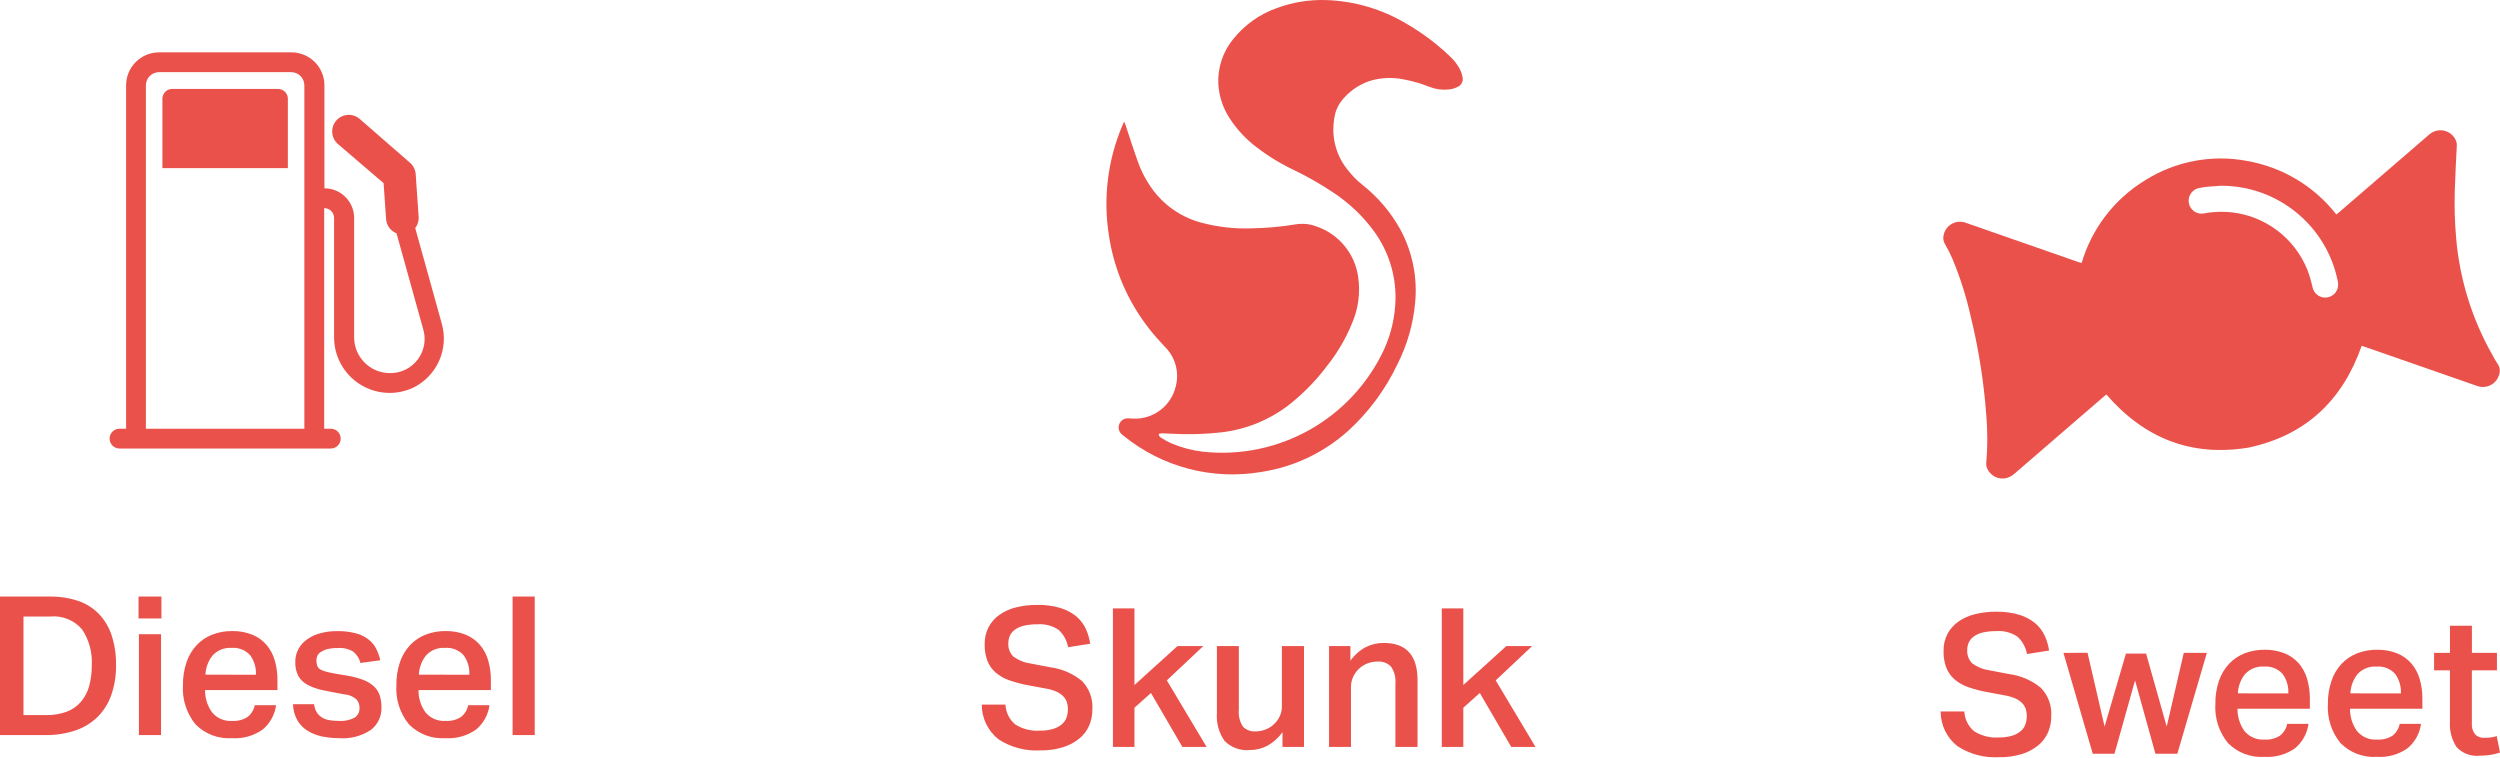
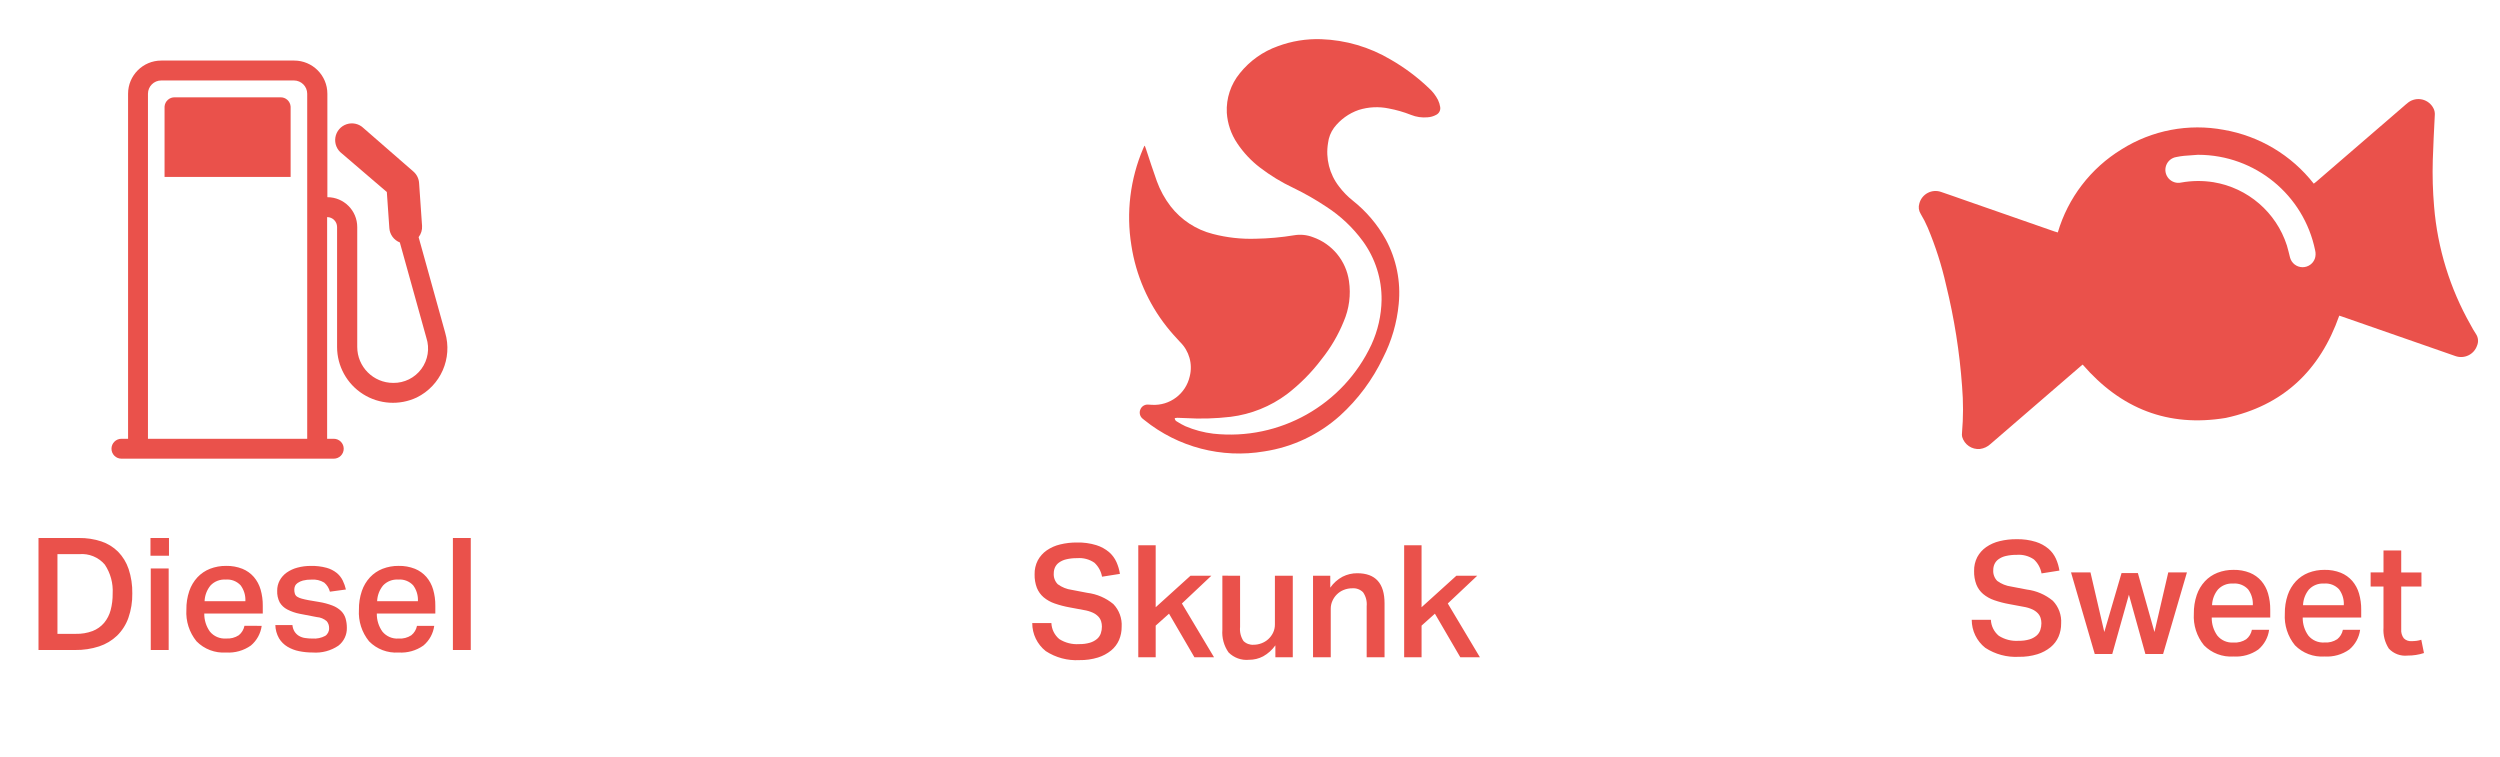
- <svg xmlns="http://www.w3.org/2000/svg" width="315.543" height="95.575" viewBox="0 0 315.543 95.575">
-   <g id="Greencush_Flavor_Profiles" transform="translate(-5732.485 -2981.356)">
-     <g id="Group_159" data-name="Group 159">
-       <path id="Path_175" data-name="Path 175" d="M3.8-5.339a3.445,3.445,0,0,0,1.237,2.5,5.112,5.112,0,0,0,3.1.784,5.583,5.583,0,0,0,1.69-.22,3.06,3.06,0,0,0,1.1-.588,2.013,2.013,0,0,0,.588-.869A3.274,3.274,0,0,0,11.681-4.8a2.814,2.814,0,0,0-.122-.82,1.906,1.906,0,0,0-.441-.747,2.8,2.8,0,0,0-.857-.6,5.4,5.4,0,0,0-1.371-.4L6.661-7.787A15.307,15.307,0,0,1,4.31-8.4a5.407,5.407,0,0,1-1.726-.967,3.805,3.805,0,0,1-1.053-1.469,5.608,5.608,0,0,1-.355-2.118,4.523,4.523,0,0,1,.5-2.179,4.508,4.508,0,0,1,1.384-1.555,6.218,6.218,0,0,1,2.094-.931,10.734,10.734,0,0,1,2.633-.306,9.534,9.534,0,0,1,3.037.416,5.733,5.733,0,0,1,1.984,1.09,4.517,4.517,0,0,1,1.151,1.555,7.2,7.2,0,0,1,.539,1.837l-2.792.441a3.9,3.9,0,0,0-1.188-2.179,4.133,4.133,0,0,0-2.681-.71,7.018,7.018,0,0,0-1.751.184,3.136,3.136,0,0,0-1.126.514,1.915,1.915,0,0,0-.612.759,2.246,2.246,0,0,0-.184.894,2.194,2.194,0,0,0,.624,1.714,4.763,4.763,0,0,0,2.192.882l2.424.465a7.916,7.916,0,0,1,4.065,1.751,4.69,4.69,0,0,1,1.3,3.563,5.136,5.136,0,0,1-.4,2.045,4.371,4.371,0,0,1-1.237,1.641,6.16,6.16,0,0,1-2.069,1.1,9.276,9.276,0,0,1-2.877.4A8.711,8.711,0,0,1,2.914-.967,5.56,5.56,0,0,1,.808-5.339ZM20.081-17.485v9.673l5.436-4.922h3.257L24.17-8.4,29.19,0H26.129L22.162-6.808,20.081-4.947V0H17.362V-17.485Zm13.175,4.751v8.008a3.341,3.341,0,0,0,.527,2.179,2.045,2.045,0,0,0,1.6.588,3.427,3.427,0,0,0,1.188-.22,3.275,3.275,0,0,0,1.065-.637,3.329,3.329,0,0,0,.759-1,2.916,2.916,0,0,0,.294-1.322v-7.591h2.792V0H38.765V-1.861a5.808,5.808,0,0,1-1.91,1.714,4.681,4.681,0,0,1-2.2.539,3.961,3.961,0,0,1-3.2-1.151,5.4,5.4,0,0,1-.967-3.526v-8.449Zm14.081,0v1.861a5.467,5.467,0,0,1,1.922-1.714,5,5,0,0,1,2.29-.539q4.261,0,4.261,4.7V0H53.018V-7.983a3.243,3.243,0,0,0-.563-2.167,2.128,2.128,0,0,0-1.665-.624,3.535,3.535,0,0,0-1.359.257,3.22,3.22,0,0,0-1.065.7,3.367,3.367,0,0,0-.7,1.016,2.939,2.939,0,0,0-.257,1.212V0H44.643V-12.734Zm14.252-4.751v9.673l5.436-4.922h3.257L65.678-8.4,70.7,0H67.637L63.67-6.808,61.589-4.947V0H58.871V-17.485Z" transform="translate(5855.592 3075.631)" fill="#ea514b" />
+ <svg xmlns="http://www.w3.org/2000/svg" width="314" height="95" viewBox="0 0 314 95">
+   <defs>
+     <clipPath id="clip-Artboard_4">
+       <rect width="314" height="95" />
+     </clipPath>
+   </defs>
+   <g id="Artboard_4" data-name="Artboard – 4" clip-path="url(#clip-Artboard_4)">
+     <g id="Group_195" data-name="Group 195" transform="translate(-5746.646 -1121)">
+       <path id="Path_144" data-name="Path 144" d="M3.054-4.295a2.772,2.772,0,0,0,.995,2.01,4.113,4.113,0,0,0,2.492.63A4.492,4.492,0,0,0,7.9-1.832a2.462,2.462,0,0,0,.887-.473A1.619,1.619,0,0,0,9.26-3,2.634,2.634,0,0,0,9.4-3.861a2.264,2.264,0,0,0-.1-.66,1.533,1.533,0,0,0-.355-.6,2.251,2.251,0,0,0-.69-.483,4.341,4.341,0,0,0-1.1-.325L5.359-6.265a12.315,12.315,0,0,1-1.891-.493,4.35,4.35,0,0,1-1.389-.778,3.061,3.061,0,0,1-.847-1.182,4.511,4.511,0,0,1-.286-1.7,3.639,3.639,0,0,1,.4-1.753,3.627,3.627,0,0,1,1.113-1.251,5,5,0,0,1,1.684-.749,8.635,8.635,0,0,1,2.118-.246,7.67,7.67,0,0,1,2.443.335,4.612,4.612,0,0,1,1.6.877,3.634,3.634,0,0,1,.926,1.251,5.79,5.79,0,0,1,.433,1.478l-2.246.355a3.141,3.141,0,0,0-.956-1.753A3.325,3.325,0,0,0,6.3-12.451,5.646,5.646,0,0,0,4.9-12.3a2.523,2.523,0,0,0-.906.414,1.541,1.541,0,0,0-.493.611,1.807,1.807,0,0,0-.148.719,1.765,1.765,0,0,0,.5,1.379,3.832,3.832,0,0,0,1.763.709l1.95.374a6.369,6.369,0,0,1,3.27,1.409A3.773,3.773,0,0,1,11.88-3.822a4.132,4.132,0,0,1-.325,1.645,3.517,3.517,0,0,1-.995,1.32A4.956,4.956,0,0,1,8.9.03,7.463,7.463,0,0,1,6.58.355,7.008,7.008,0,0,1,2.344-.778,4.473,4.473,0,0,1,.65-4.295Zm13.1-9.772v7.782l4.374-3.96h2.62l-3.7,3.487L23.484,0H21.021L17.83-5.477l-1.675,1.5V0H13.968V-14.067Zm10.6,3.822V-3.8a2.688,2.688,0,0,0,.424,1.753,1.646,1.646,0,0,0,1.29.473,2.757,2.757,0,0,0,.956-.177,2.635,2.635,0,0,0,.857-.512,2.678,2.678,0,0,0,.611-.808,2.346,2.346,0,0,0,.236-1.064v-6.107h2.246V0H31.187V-1.5A4.673,4.673,0,0,1,29.651-.118a3.766,3.766,0,0,1-1.773.433,3.187,3.187,0,0,1-2.571-.926,4.342,4.342,0,0,1-.778-2.837v-6.8Zm11.328,0v1.5a4.4,4.4,0,0,1,1.547-1.379,4.024,4.024,0,0,1,1.842-.433q3.428,0,3.428,3.783V0H42.654V-6.423A2.609,2.609,0,0,0,42.2-8.166a1.712,1.712,0,0,0-1.34-.5,2.844,2.844,0,0,0-1.093.207,2.59,2.59,0,0,0-.857.561,2.709,2.709,0,0,0-.561.818,2.364,2.364,0,0,0-.207.975V0H35.916V-10.245Zm11.466-3.822v7.782l4.374-3.96h2.62l-3.7,3.487L56.878,0H54.416L51.224-5.477l-1.675,1.5V0H47.362V-14.067Z" transform="translate(5875.646 1203.555)" fill="#ea514b" />
+       <g id="Group_164" data-name="Group 164" transform="translate(16.321 -1855.441)">
+         <path id="Path_104" data-name="Path 104" d="M5877.873,3028.954a.472.472,0,0,0,.278.434,9.3,9.3,0,0,0,1.059.586,12.841,12.841,0,0,0,3.505.937,19.6,19.6,0,0,0,19.866-11.192,13.978,13.978,0,0,0,1.27-5.6,12.285,12.285,0,0,0-2.356-7.39,17.352,17.352,0,0,0-4.573-4.315,34.7,34.7,0,0,0-4.15-2.372,23.092,23.092,0,0,1-4.2-2.56,12.674,12.674,0,0,1-2.845-3.035,7.757,7.757,0,0,1-1.315-3.84,7.251,7.251,0,0,1,1.642-4.974,10.7,10.7,0,0,1,4.772-3.391,14.221,14.221,0,0,1,5.426-.88,18.33,18.33,0,0,1,8.744,2.563,24.851,24.851,0,0,1,4.794,3.583,5.135,5.135,0,0,1,1.15,1.491,3.16,3.16,0,0,1,.273.878.928.928,0,0,1-.5.986,2.581,2.581,0,0,1-1.088.312,4.457,4.457,0,0,1-2.065-.3,15.149,15.149,0,0,0-2.807-.81,7.5,7.5,0,0,0-3.773.185,6.61,6.61,0,0,0-3.111,2.248,4.038,4.038,0,0,0-.743,1.911,7.012,7.012,0,0,0,1.379,5.452,9.72,9.72,0,0,0,1.741,1.786,16.258,16.258,0,0,1,4.131,4.872,14.072,14.072,0,0,1,1.626,8.107,18.657,18.657,0,0,1-1.966,6.747,23.477,23.477,0,0,1-5.4,7.269,18.383,18.383,0,0,1-9.521,4.494,18.921,18.921,0,0,1-15.054-3.931c-.085-.065-.17-.131-.249-.2a.985.985,0,0,1-.256-1.14.97.97,0,0,1,.96-.607c.166,0,.333.019.5.029a4.59,4.59,0,0,0,4.741-3.584,4.49,4.49,0,0,0-1.215-4.305c-.575-.618-1.148-1.244-1.669-1.908a21.751,21.751,0,0,1-4.45-10.234,22.033,22.033,0,0,1,1.475-12.142c.042-.1.087-.2.132-.292a.784.784,0,0,1,.078-.086c.053.148.1.276.146.405.454,1.353.881,2.716,1.369,4.057a11.8,11.8,0,0,0,1.727,3.152,9.757,9.757,0,0,0,5.31,3.476,18.819,18.819,0,0,0,5.373.6,33.314,33.314,0,0,0,4.831-.435,4.454,4.454,0,0,1,2.353.234,6.857,6.857,0,0,1,4.538,5.512,9.373,9.373,0,0,1-.671,5.105,19.034,19.034,0,0,1-2.758,4.7,22.932,22.932,0,0,1-4.358,4.405,14.9,14.9,0,0,1-7.072,2.846,32.222,32.222,0,0,1-5.7.161c-.333-.015-.666-.032-1-.037A1.843,1.843,0,0,0,5877.873,3028.954Z" fill="#ea514b" />
+       </g>
    </g>
-     <g id="Group_160" data-name="Group 160">
-       <path id="Path_174" data-name="Path 174" d="M3.8-5.339a3.445,3.445,0,0,0,1.237,2.5,5.112,5.112,0,0,0,3.1.784,5.583,5.583,0,0,0,1.69-.22,3.06,3.06,0,0,0,1.1-.588,2.013,2.013,0,0,0,.588-.869A3.274,3.274,0,0,0,11.681-4.8a2.814,2.814,0,0,0-.122-.82,1.906,1.906,0,0,0-.441-.747,2.8,2.8,0,0,0-.857-.6,5.4,5.4,0,0,0-1.371-.4L6.661-7.787A15.307,15.307,0,0,1,4.31-8.4a5.407,5.407,0,0,1-1.726-.967,3.805,3.805,0,0,1-1.053-1.469,5.608,5.608,0,0,1-.355-2.118,4.523,4.523,0,0,1,.5-2.179,4.508,4.508,0,0,1,1.384-1.555,6.218,6.218,0,0,1,2.094-.931,10.734,10.734,0,0,1,2.633-.306,9.534,9.534,0,0,1,3.037.416,5.733,5.733,0,0,1,1.984,1.09,4.517,4.517,0,0,1,1.151,1.555,7.2,7.2,0,0,1,.539,1.837l-2.792.441a3.9,3.9,0,0,0-1.188-2.179,4.133,4.133,0,0,0-2.681-.71,7.018,7.018,0,0,0-1.751.184,3.136,3.136,0,0,0-1.126.514,1.915,1.915,0,0,0-.612.759,2.246,2.246,0,0,0-.184.894,2.194,2.194,0,0,0,.624,1.714,4.763,4.763,0,0,0,2.192.882l2.424.465a7.916,7.916,0,0,1,4.065,1.751,4.69,4.69,0,0,1,1.3,3.563,5.136,5.136,0,0,1-.4,2.045,4.371,4.371,0,0,1-1.237,1.641,6.16,6.16,0,0,1-2.069,1.1,9.276,9.276,0,0,1-2.877.4A8.711,8.711,0,0,1,2.914-.967,5.56,5.56,0,0,1,.808-5.339Zm15.55-7.4L21.5-3.428l2.694-9.208h2.547l2.6,9.208,2.155-9.306h2.914L30.684,0H27.917L25.346-9.257,22.75,0H20.007l-3.7-12.734ZM47.238-3.771A4.849,4.849,0,0,1,45.549-.7,6.018,6.018,0,0,1,41.68.392a5.9,5.9,0,0,1-4.616-1.751,7.111,7.111,0,0,1-1.58-4.934,8.669,8.669,0,0,1,.453-2.914A6.008,6.008,0,0,1,37.21-11.35a5.4,5.4,0,0,1,1.959-1.322,6.733,6.733,0,0,1,2.51-.453,6.543,6.543,0,0,1,2.547.453A4.764,4.764,0,0,1,46.014-11.4,5.272,5.272,0,0,1,47.067-9.44a8.773,8.773,0,0,1,.343,2.535v1.224H38.276a4.7,4.7,0,0,0,.882,2.816A2.988,2.988,0,0,0,41.68-1.788,3.2,3.2,0,0,0,43.663-2.3a2.5,2.5,0,0,0,.882-1.469ZM44.692-7.616a3.817,3.817,0,0,0-.735-2.473A2.852,2.852,0,0,0,41.606-11a2.965,2.965,0,0,0-2.351.918,4.106,4.106,0,0,0-.931,2.461Zm16.75,3.845A4.849,4.849,0,0,1,59.752-.7,6.018,6.018,0,0,1,55.883.392a5.9,5.9,0,0,1-4.616-1.751,7.111,7.111,0,0,1-1.58-4.934,8.669,8.669,0,0,1,.453-2.914,6.008,6.008,0,0,1,1.273-2.143,5.4,5.4,0,0,1,1.959-1.322,6.733,6.733,0,0,1,2.51-.453,6.543,6.543,0,0,1,2.547.453A4.764,4.764,0,0,1,60.217-11.4,5.272,5.272,0,0,1,61.27-9.44a8.773,8.773,0,0,1,.343,2.535v1.224H52.479a4.7,4.7,0,0,0,.882,2.816,2.988,2.988,0,0,0,2.522,1.077A3.2,3.2,0,0,0,57.867-2.3a2.5,2.5,0,0,0,.882-1.469ZM58.9-7.616a3.817,3.817,0,0,0-.735-2.473A2.852,2.852,0,0,0,55.809-11a2.965,2.965,0,0,0-2.351.918,4.106,4.106,0,0,0-.931,2.461Zm4.188-2.914v-2.2h2.008v-3.428h2.767v3.428h3.159v2.2H67.858v6.661a2.065,2.065,0,0,0,.4,1.42,1.531,1.531,0,0,0,1.188.441,6.22,6.22,0,0,0,.8-.049,3.959,3.959,0,0,0,.747-.171l.416,2.082a8.007,8.007,0,0,1-2.547.392,3.486,3.486,0,0,1-2.939-1.09,5.344,5.344,0,0,1-.833-3.269V-10.53Z" transform="translate(5976.619 3076.491)" fill="#ea514b" />
-     </g>
-     <g id="Group_162" data-name="Group 162">
-       <path id="Path_173" data-name="Path 173" d="M7.689-2.522a7.021,7.021,0,0,0,2.633-.441A4.474,4.474,0,0,0,12.11-4.237,5.2,5.2,0,0,0,13.126-6.22a9.743,9.743,0,0,0,.318-2.6,7.374,7.374,0,0,0-1.224-4.518A4.7,4.7,0,0,0,8.2-14.963H4.824v12.44Zm.49-14.963a10.73,10.73,0,0,1,3.477.527,6.707,6.707,0,0,1,2.62,1.6,7.107,7.107,0,0,1,1.653,2.706,11.427,11.427,0,0,1,.575,3.808,11.007,11.007,0,0,1-.612,3.832A7.325,7.325,0,0,1,14.13-2.241a7.394,7.394,0,0,1-2.8,1.677A11.542,11.542,0,0,1,7.591,0H1.861V-17.485Zm14.056,0v2.767h-2.89v-2.767Zm-.049,4.751V0H19.395V-12.734ZM36.708-3.771A4.849,4.849,0,0,1,35.019-.7,6.018,6.018,0,0,1,31.149.392a5.9,5.9,0,0,1-4.616-1.751,7.111,7.111,0,0,1-1.58-4.934,8.669,8.669,0,0,1,.453-2.914A6.008,6.008,0,0,1,26.68-11.35a5.4,5.4,0,0,1,1.959-1.322,6.733,6.733,0,0,1,2.51-.453,6.543,6.543,0,0,1,2.547.453A4.764,4.764,0,0,1,35.484-11.4,5.272,5.272,0,0,1,36.537-9.44a8.773,8.773,0,0,1,.343,2.535v1.224H27.746a4.7,4.7,0,0,0,.882,2.816,2.988,2.988,0,0,0,2.522,1.077A3.2,3.2,0,0,0,33.133-2.3a2.5,2.5,0,0,0,.882-1.469ZM34.162-7.616a3.817,3.817,0,0,0-.735-2.473A2.852,2.852,0,0,0,31.076-11a2.965,2.965,0,0,0-2.351.918,4.106,4.106,0,0,0-.931,2.461Zm7.347,3.722a2.34,2.34,0,0,0,.343,1.041,2.128,2.128,0,0,0,.673.649,2.583,2.583,0,0,0,.943.331,7.33,7.33,0,0,0,1.151.086A3.682,3.682,0,0,0,46.626-2.2a1.386,1.386,0,0,0,.612-1.224,1.594,1.594,0,0,0-.38-1.077A2.646,2.646,0,0,0,45.3-5.143q-1.518-.269-2.669-.514A7.133,7.133,0,0,1,40.7-6.33a2.958,2.958,0,0,1-1.175-1.1,3.625,3.625,0,0,1-.392-1.824,3.309,3.309,0,0,1,.392-1.6,3.627,3.627,0,0,1,1.09-1.224,5.225,5.225,0,0,1,1.665-.771,7.878,7.878,0,0,1,2.118-.269,8.659,8.659,0,0,1,2.449.294,4.42,4.42,0,0,1,1.592.808,3.533,3.533,0,0,1,.931,1.175,6.734,6.734,0,0,1,.49,1.4l-2.5.343a2.759,2.759,0,0,0-.894-1.42,3.308,3.308,0,0,0-2-.465,4.929,4.929,0,0,0-1.322.147,2.654,2.654,0,0,0-.82.367,1.159,1.159,0,0,0-.416.49,1.413,1.413,0,0,0-.11.539,2.034,2.034,0,0,0,.1.686.887.887,0,0,0,.355.441,2.454,2.454,0,0,0,.7.294q.441.122,1.1.245l1.592.269a10.464,10.464,0,0,1,2.118.563,4.01,4.01,0,0,1,1.347.845,2.715,2.715,0,0,1,.7,1.163,5.162,5.162,0,0,1,.2,1.469,3.425,3.425,0,0,1-1.322,2.8A6.327,6.327,0,0,1,44.667.392,10.534,10.534,0,0,1,42.549.184a5.693,5.693,0,0,1-1.824-.7,3.869,3.869,0,0,1-1.31-1.31,4.416,4.416,0,0,1-.575-2.069Zm22.138.122A4.849,4.849,0,0,1,61.956-.7,6.018,6.018,0,0,1,58.087.392a5.9,5.9,0,0,1-4.616-1.751,7.111,7.111,0,0,1-1.58-4.934,8.669,8.669,0,0,1,.453-2.914,6.008,6.008,0,0,1,1.273-2.143,5.4,5.4,0,0,1,1.959-1.322,6.733,6.733,0,0,1,2.51-.453,6.543,6.543,0,0,1,2.547.453A4.764,4.764,0,0,1,62.421-11.4,5.272,5.272,0,0,1,63.474-9.44a8.773,8.773,0,0,1,.343,2.535v1.224H54.683a4.7,4.7,0,0,0,.882,2.816,2.988,2.988,0,0,0,2.522,1.077A3.2,3.2,0,0,0,60.07-2.3a2.5,2.5,0,0,0,.882-1.469ZM61.1-7.616a3.817,3.817,0,0,0-.735-2.473A2.852,2.852,0,0,0,58.013-11a2.965,2.965,0,0,0-2.351.918,4.106,4.106,0,0,0-.931,2.461Zm8.253-9.869V0H66.56V-17.485Z" transform="translate(5730.624 3074.133)" fill="#ea514b" />
-       <g id="Group_161" data-name="Group 161">
+     <g id="Group_199" data-name="Group 199" transform="translate(-5748 -1121)">
+       <path id="Path_143" data-name="Path 143" d="M6.186-2.029A5.648,5.648,0,0,0,8.3-2.384,3.6,3.6,0,0,0,9.742-3.408,4.183,4.183,0,0,0,10.56-5a7.839,7.839,0,0,0,.256-2.088,5.932,5.932,0,0,0-.985-3.635A3.782,3.782,0,0,0,6.6-12.038H3.881V-2.029ZM6.58-14.067a8.632,8.632,0,0,1,2.8.424,5.4,5.4,0,0,1,2.108,1.29,5.718,5.718,0,0,1,1.33,2.177,9.193,9.193,0,0,1,.463,3.064,8.855,8.855,0,0,1-.493,3.083A5.893,5.893,0,0,1,11.368-1.8,5.949,5.949,0,0,1,9.112-.453a9.286,9.286,0,0,1-3,.453H1.5V-14.067Zm11.309,0v2.226H15.564v-2.226Zm-.039,3.822V0H15.6V-10.245ZM29.533-3.034A3.9,3.9,0,0,1,28.173-.561,4.842,4.842,0,0,1,25.06.315a4.745,4.745,0,0,1-3.714-1.409,5.721,5.721,0,0,1-1.271-3.97,6.974,6.974,0,0,1,.364-2.344,4.834,4.834,0,0,1,1.024-1.724A4.348,4.348,0,0,1,23.041-10.2a5.416,5.416,0,0,1,2.019-.364,5.264,5.264,0,0,1,2.049.364,3.833,3.833,0,0,1,1.438,1.024,4.241,4.241,0,0,1,.847,1.576,7.058,7.058,0,0,1,.276,2.039v.985H22.322a3.784,3.784,0,0,0,.709,2.266,2.4,2.4,0,0,0,2.029.867,2.574,2.574,0,0,0,1.6-.414,2.01,2.01,0,0,0,.709-1.182ZM27.484-6.127a3.071,3.071,0,0,0-.591-1.99A2.294,2.294,0,0,0,25-8.846a2.385,2.385,0,0,0-1.891.739,3.3,3.3,0,0,0-.749,1.98Zm5.91,2.995a1.882,1.882,0,0,0,.276.837,1.712,1.712,0,0,0,.542.522,2.078,2.078,0,0,0,.759.266,5.9,5.9,0,0,0,.926.069,2.963,2.963,0,0,0,1.616-.335A1.115,1.115,0,0,0,38-2.758a1.283,1.283,0,0,0-.305-.867,2.128,2.128,0,0,0-1.251-.512q-1.221-.217-2.147-.414a5.739,5.739,0,0,1-1.556-.542,2.38,2.38,0,0,1-.946-.887,2.917,2.917,0,0,1-.315-1.468,2.662,2.662,0,0,1,.315-1.29,2.918,2.918,0,0,1,.877-.985,4.2,4.2,0,0,1,1.34-.621,6.338,6.338,0,0,1,1.7-.217,6.966,6.966,0,0,1,1.97.236,3.556,3.556,0,0,1,1.281.65,2.842,2.842,0,0,1,.749.946A5.418,5.418,0,0,1,40.112-7.6l-2.01.276a2.22,2.22,0,0,0-.719-1.143,2.661,2.661,0,0,0-1.606-.374,3.965,3.965,0,0,0-1.064.118,2.135,2.135,0,0,0-.66.3.932.932,0,0,0-.335.394,1.137,1.137,0,0,0-.089.433,1.636,1.636,0,0,0,.079.552.713.713,0,0,0,.286.355,1.974,1.974,0,0,0,.561.236q.355.1.887.2l1.281.217a8.418,8.418,0,0,1,1.7.453,3.226,3.226,0,0,1,1.084.68,2.184,2.184,0,0,1,.561.936A4.153,4.153,0,0,1,40.23-2.8,2.755,2.755,0,0,1,39.167-.542a5.09,5.09,0,0,1-3.231.857,8.475,8.475,0,0,1-1.7-.167,4.58,4.58,0,0,1-1.468-.561A3.112,3.112,0,0,1,31.71-1.468a3.553,3.553,0,0,1-.463-1.665Zm17.81.1A3.9,3.9,0,0,1,49.845-.561a4.842,4.842,0,0,1-3.113.877,4.745,4.745,0,0,1-3.714-1.409,5.721,5.721,0,0,1-1.271-3.97,6.974,6.974,0,0,1,.364-2.344,4.834,4.834,0,0,1,1.024-1.724A4.348,4.348,0,0,1,44.713-10.2a5.417,5.417,0,0,1,2.019-.364,5.264,5.264,0,0,1,2.049.364,3.833,3.833,0,0,1,1.438,1.024,4.241,4.241,0,0,1,.847,1.576,7.058,7.058,0,0,1,.276,2.039v.985H43.993A3.784,3.784,0,0,0,44.7-2.305a2.4,2.4,0,0,0,2.029.867,2.574,2.574,0,0,0,1.6-.414,2.01,2.01,0,0,0,.709-1.182ZM49.155-6.127a3.071,3.071,0,0,0-.591-1.99,2.294,2.294,0,0,0-1.891-.729,2.385,2.385,0,0,0-1.891.739,3.3,3.3,0,0,0-.749,1.98Zm6.639-7.94V0H53.549V-14.067Z" transform="translate(5751.335 1202.64)" fill="#ea514b" />
+       <g id="Group_161" data-name="Group 161" transform="translate(15.685 -1859.356)">
        <path id="Path_101" data-name="Path 101" d="M5788.226,3022.132l-3.333-11.992a2.075,2.075,0,0,0,.433-1.409l-.375-5.4a2.081,2.081,0,0,0-.717-1.433l-6.25-5.443a2.1,2.1,0,1,0-2.734,3.176l5.651,4.842.316,4.542a2.084,2.084,0,0,0,1.317,1.791l3.334,11.985a4.316,4.316,0,0,1-4.167,5.658,4.517,4.517,0,0,1-4.517-4.517v-15.059a3.75,3.75,0,0,0-3.751-3.75V2992.13a4.167,4.167,0,0,0-4.166-4.167h-16.7a4.168,4.168,0,0,0-4.167,4.167v43.336h-.833a1.25,1.25,0,0,0,0,2.5h26.669a1.25,1.25,0,0,0,0-2.5h-.834v-27.843a1.25,1.25,0,0,1,1.25,1.25v15.068a7.017,7.017,0,0,0,10,6.342A6.909,6.909,0,0,0,5788.226,3022.132Zm-37.327,13.334V2992.13a1.667,1.667,0,0,1,1.666-1.667h16.668a1.667,1.667,0,0,1,1.667,1.667v43.336Z" fill="#ea514b" />
        <path id="Path_102" data-name="Path 102" d="M5767.5,2992.58h-13.2a1.25,1.25,0,0,0-1.317,1.167v8.834h15.835v-8.826A1.251,1.251,0,0,0,5767.5,2992.58Z" fill="#ea514b" />
      </g>
    </g>
-     <g id="Group_163" data-name="Group 163">
-       <path id="Path_103" data-name="Path 103" d="M6030.572,3025c-2.429,6.905-7.056,11.3-14.255,12.847-7.259,1.2-13.185-1.17-17.973-6.7-.1.078-.207.165-.314.257q-5.626,4.854-11.252,9.711a2.4,2.4,0,0,1-1.335.633,2.119,2.119,0,0,1-2.234-1.517,1.47,1.47,0,0,1-.02-.509,34.716,34.716,0,0,0,.008-5.858,76.182,76.182,0,0,0-2.006-12.7,42.969,42.969,0,0,0-2.3-7.2,14.346,14.346,0,0,0-.9-1.76,1.555,1.555,0,0,1-.161-1.288,2.1,2.1,0,0,1,2.745-1.448c1.076.36,2.144.746,3.216,1.12l10.992,3.832c.134.047.272.083.438.133a18.281,18.281,0,0,1,8-10.433,17.907,17.907,0,0,1,12.854-2.455,18.307,18.307,0,0,1,11.294,6.758c.1-.074.192-.139.279-.213l11.013-9.5c.19-.163.375-.334.575-.485a2.121,2.121,0,0,1,3.191.784,1.576,1.576,0,0,1,.147.767c-.093,1.9-.2,3.8-.255,5.7a50.682,50.682,0,0,0,.164,5.821,36.046,36.046,0,0,0,4.589,14.868,12.484,12.484,0,0,0,.661,1.127,1.54,1.54,0,0,1,.147,1.473,2.124,2.124,0,0,1-2.724,1.311c-1.267-.455-2.542-.887-3.814-1.33l-10.432-3.634Zm-17.694-20.206c-.606.044-1.212.079-1.816.135a9.041,9.041,0,0,0-.938.147,1.632,1.632,0,1,0,.6,3.206,12.072,12.072,0,0,1,4.058-.04,11.692,11.692,0,0,1,9.211,7.939c.16.5.26,1.022.4,1.531a1.634,1.634,0,0,0,3.132.072,1.9,1.9,0,0,0,.019-.979A15,15,0,0,0,6012.878,3004.8Z" fill="#ea514b" />
-     </g>
-     <g id="Group_164" data-name="Group 164">
-       <path id="Path_104" data-name="Path 104" d="M5878.735,3036.117a.543.543,0,0,0,.32.5,10.669,10.669,0,0,0,1.218.674,14.773,14.773,0,0,0,4.033,1.078,22.546,22.546,0,0,0,22.856-12.876,16.079,16.079,0,0,0,1.461-6.444,14.136,14.136,0,0,0-2.711-8.5,19.973,19.973,0,0,0-5.261-4.965,39.9,39.9,0,0,0-4.775-2.729,26.587,26.587,0,0,1-4.831-2.945,14.583,14.583,0,0,1-3.273-3.492,8.926,8.926,0,0,1-1.513-4.418,8.342,8.342,0,0,1,1.888-5.723,12.311,12.311,0,0,1,5.49-3.9,16.367,16.367,0,0,1,6.243-1.012,21.087,21.087,0,0,1,10.059,2.948,28.6,28.6,0,0,1,5.516,4.123,5.913,5.913,0,0,1,1.324,1.715,3.646,3.646,0,0,1,.314,1.01,1.068,1.068,0,0,1-.578,1.134,2.97,2.97,0,0,1-1.252.359,5.127,5.127,0,0,1-2.376-.345,17.419,17.419,0,0,0-3.229-.932,8.628,8.628,0,0,0-4.341.213,7.608,7.608,0,0,0-3.579,2.586,4.649,4.649,0,0,0-.855,2.2,8.067,8.067,0,0,0,1.587,6.273,11.187,11.187,0,0,0,2,2.055,18.706,18.706,0,0,1,4.753,5.6,16.191,16.191,0,0,1,1.871,9.327,21.475,21.475,0,0,1-2.262,7.762,27.016,27.016,0,0,1-6.207,8.363,21.147,21.147,0,0,1-10.954,5.17,21.767,21.767,0,0,1-17.319-4.523c-.1-.075-.2-.151-.286-.234a1.134,1.134,0,0,1-.295-1.312,1.116,1.116,0,0,1,1.1-.7c.191,0,.383.022.574.033a5.281,5.281,0,0,0,5.454-4.124,5.164,5.164,0,0,0-1.4-4.953c-.662-.711-1.321-1.431-1.92-2.2a25.03,25.03,0,0,1-5.12-11.774,25.352,25.352,0,0,1,1.7-13.969c.048-.113.1-.225.152-.336a.86.86,0,0,1,.089-.1c.061.17.117.317.167.466.522,1.557,1.014,3.125,1.575,4.668a13.574,13.574,0,0,0,1.987,3.626,11.224,11.224,0,0,0,6.109,4,21.649,21.649,0,0,0,6.182.686,38.35,38.35,0,0,0,5.558-.5,5.125,5.125,0,0,1,2.707.269,7.888,7.888,0,0,1,5.221,6.342,10.781,10.781,0,0,1-.772,5.874,21.878,21.878,0,0,1-3.173,5.4,26.366,26.366,0,0,1-5.014,5.068,17.143,17.143,0,0,1-8.136,3.275,37.065,37.065,0,0,1-6.56.185c-.383-.017-.766-.037-1.15-.042A2.111,2.111,0,0,0,5878.735,3036.117Z" fill="#ea514b" />
+     <g id="Group_205" data-name="Group 205" transform="translate(-5748 -1121)">
+       <path id="Path_142" data-name="Path 142" d="M3.054-4.295a2.772,2.772,0,0,0,.995,2.01,4.113,4.113,0,0,0,2.492.63A4.492,4.492,0,0,0,7.9-1.832a2.462,2.462,0,0,0,.887-.473A1.619,1.619,0,0,0,9.26-3,2.634,2.634,0,0,0,9.4-3.861a2.264,2.264,0,0,0-.1-.66,1.533,1.533,0,0,0-.355-.6,2.251,2.251,0,0,0-.69-.483,4.341,4.341,0,0,0-1.1-.325L5.359-6.265a12.315,12.315,0,0,1-1.891-.493,4.35,4.35,0,0,1-1.389-.778,3.061,3.061,0,0,1-.847-1.182,4.511,4.511,0,0,1-.286-1.7,3.639,3.639,0,0,1,.4-1.753,3.627,3.627,0,0,1,1.113-1.251,5,5,0,0,1,1.684-.749,8.635,8.635,0,0,1,2.118-.246,7.67,7.67,0,0,1,2.443.335,4.612,4.612,0,0,1,1.6.877,3.634,3.634,0,0,1,.926,1.251,5.79,5.79,0,0,1,.433,1.478l-2.246.355a3.141,3.141,0,0,0-.956-1.753A3.325,3.325,0,0,0,6.3-12.451,5.646,5.646,0,0,0,4.9-12.3a2.523,2.523,0,0,0-.906.414,1.541,1.541,0,0,0-.493.611,1.807,1.807,0,0,0-.148.719,1.765,1.765,0,0,0,.5,1.379,3.832,3.832,0,0,0,1.763.709l1.95.374a6.369,6.369,0,0,1,3.27,1.409A3.773,3.773,0,0,1,11.88-3.822a4.132,4.132,0,0,1-.325,1.645,3.517,3.517,0,0,1-.995,1.32A4.956,4.956,0,0,1,8.9.03,7.463,7.463,0,0,1,6.58.355,7.008,7.008,0,0,1,2.344-.778,4.473,4.473,0,0,1,.65-4.295Zm12.51-5.95L17.3-2.758l2.167-7.408h2.049L23.6-2.758l1.734-7.487h2.344L24.686,0H22.46L20.391-7.447,18.3,0H16.1L13.121-10.245ZM38-3.034A3.9,3.9,0,0,1,36.645-.561a4.842,4.842,0,0,1-3.113.877,4.745,4.745,0,0,1-3.714-1.409,5.721,5.721,0,0,1-1.271-3.97,6.974,6.974,0,0,1,.364-2.344,4.834,4.834,0,0,1,1.024-1.724A4.348,4.348,0,0,1,31.513-10.2a5.416,5.416,0,0,1,2.019-.364,5.264,5.264,0,0,1,2.049.364,3.833,3.833,0,0,1,1.438,1.024,4.241,4.241,0,0,1,.847,1.576,7.058,7.058,0,0,1,.276,2.039v.985H30.793A3.784,3.784,0,0,0,31.5-2.305a2.4,2.4,0,0,0,2.029.867,2.574,2.574,0,0,0,1.6-.414,2.01,2.01,0,0,0,.709-1.182ZM35.955-6.127a3.071,3.071,0,0,0-.591-1.99,2.294,2.294,0,0,0-1.891-.729,2.385,2.385,0,0,0-1.891.739,3.3,3.3,0,0,0-.749,1.98ZM49.431-3.034A3.9,3.9,0,0,1,48.072-.561a4.842,4.842,0,0,1-3.113.877,4.745,4.745,0,0,1-3.714-1.409,5.721,5.721,0,0,1-1.271-3.97,6.974,6.974,0,0,1,.364-2.344,4.834,4.834,0,0,1,1.024-1.724A4.348,4.348,0,0,1,42.939-10.2a5.417,5.417,0,0,1,2.019-.364,5.264,5.264,0,0,1,2.049.364,3.833,3.833,0,0,1,1.438,1.024,4.241,4.241,0,0,1,.847,1.576,7.058,7.058,0,0,1,.276,2.039v.985H42.22a3.784,3.784,0,0,0,.709,2.266,2.4,2.4,0,0,0,2.029.867,2.574,2.574,0,0,0,1.6-.414,2.01,2.01,0,0,0,.709-1.182ZM47.382-6.127a3.071,3.071,0,0,0-.591-1.99A2.294,2.294,0,0,0,44.9-8.846a2.385,2.385,0,0,0-1.891.739,3.3,3.3,0,0,0-.749,1.98Zm3.369-2.344v-1.773h1.616V-13h2.226v2.758h2.541v1.773H54.593v5.359a1.661,1.661,0,0,0,.325,1.143,1.232,1.232,0,0,0,.956.355,5,5,0,0,0,.64-.039,3.185,3.185,0,0,0,.6-.138L57.45-.118A6.442,6.442,0,0,1,55.4.2,2.8,2.8,0,0,1,53.036-.68a4.3,4.3,0,0,1-.67-2.63V-8.472Z" transform="translate(5995 1203.14)" fill="#ea514b" />
+       <g id="Group_163" data-name="Group 163" transform="translate(11.239 -1864.356)">
+         <path id="Path_103" data-name="Path 103" d="M6030.572,3025c-2.429,6.905-7.056,11.3-14.255,12.847-7.259,1.2-13.185-1.17-17.973-6.7-.1.078-.207.165-.314.257q-5.626,4.854-11.252,9.711a2.4,2.4,0,0,1-1.335.633,2.119,2.119,0,0,1-2.234-1.517,1.47,1.47,0,0,1-.02-.509,34.716,34.716,0,0,0,.008-5.858,76.182,76.182,0,0,0-2.006-12.7,42.969,42.969,0,0,0-2.3-7.2,14.346,14.346,0,0,0-.9-1.76,1.555,1.555,0,0,1-.161-1.288,2.1,2.1,0,0,1,2.745-1.448c1.076.36,2.144.746,3.216,1.12l10.992,3.832c.134.047.272.083.438.133a18.281,18.281,0,0,1,8-10.433,17.907,17.907,0,0,1,12.854-2.455,18.307,18.307,0,0,1,11.294,6.758c.1-.074.192-.139.279-.213l11.013-9.5c.19-.163.375-.334.575-.485a2.121,2.121,0,0,1,3.191.784,1.576,1.576,0,0,1,.147.767c-.093,1.9-.2,3.8-.255,5.7a50.682,50.682,0,0,0,.164,5.821,36.046,36.046,0,0,0,4.589,14.868,12.484,12.484,0,0,0,.661,1.127,1.54,1.54,0,0,1,.147,1.473,2.124,2.124,0,0,1-2.724,1.311c-1.267-.455-2.542-.887-3.814-1.33l-10.432-3.634Zm-17.694-20.206c-.606.044-1.212.079-1.816.135a9.041,9.041,0,0,0-.938.147,1.632,1.632,0,1,0,.6,3.206,12.072,12.072,0,0,1,4.058-.04,11.692,11.692,0,0,1,9.211,7.939c.16.5.26,1.022.4,1.531a1.634,1.634,0,0,0,3.132.072,1.9,1.9,0,0,0,.019-.979A15,15,0,0,0,6012.878,3004.8Z" fill="#ea514b" />
+       </g>
    </g>
  </g>
</svg>
